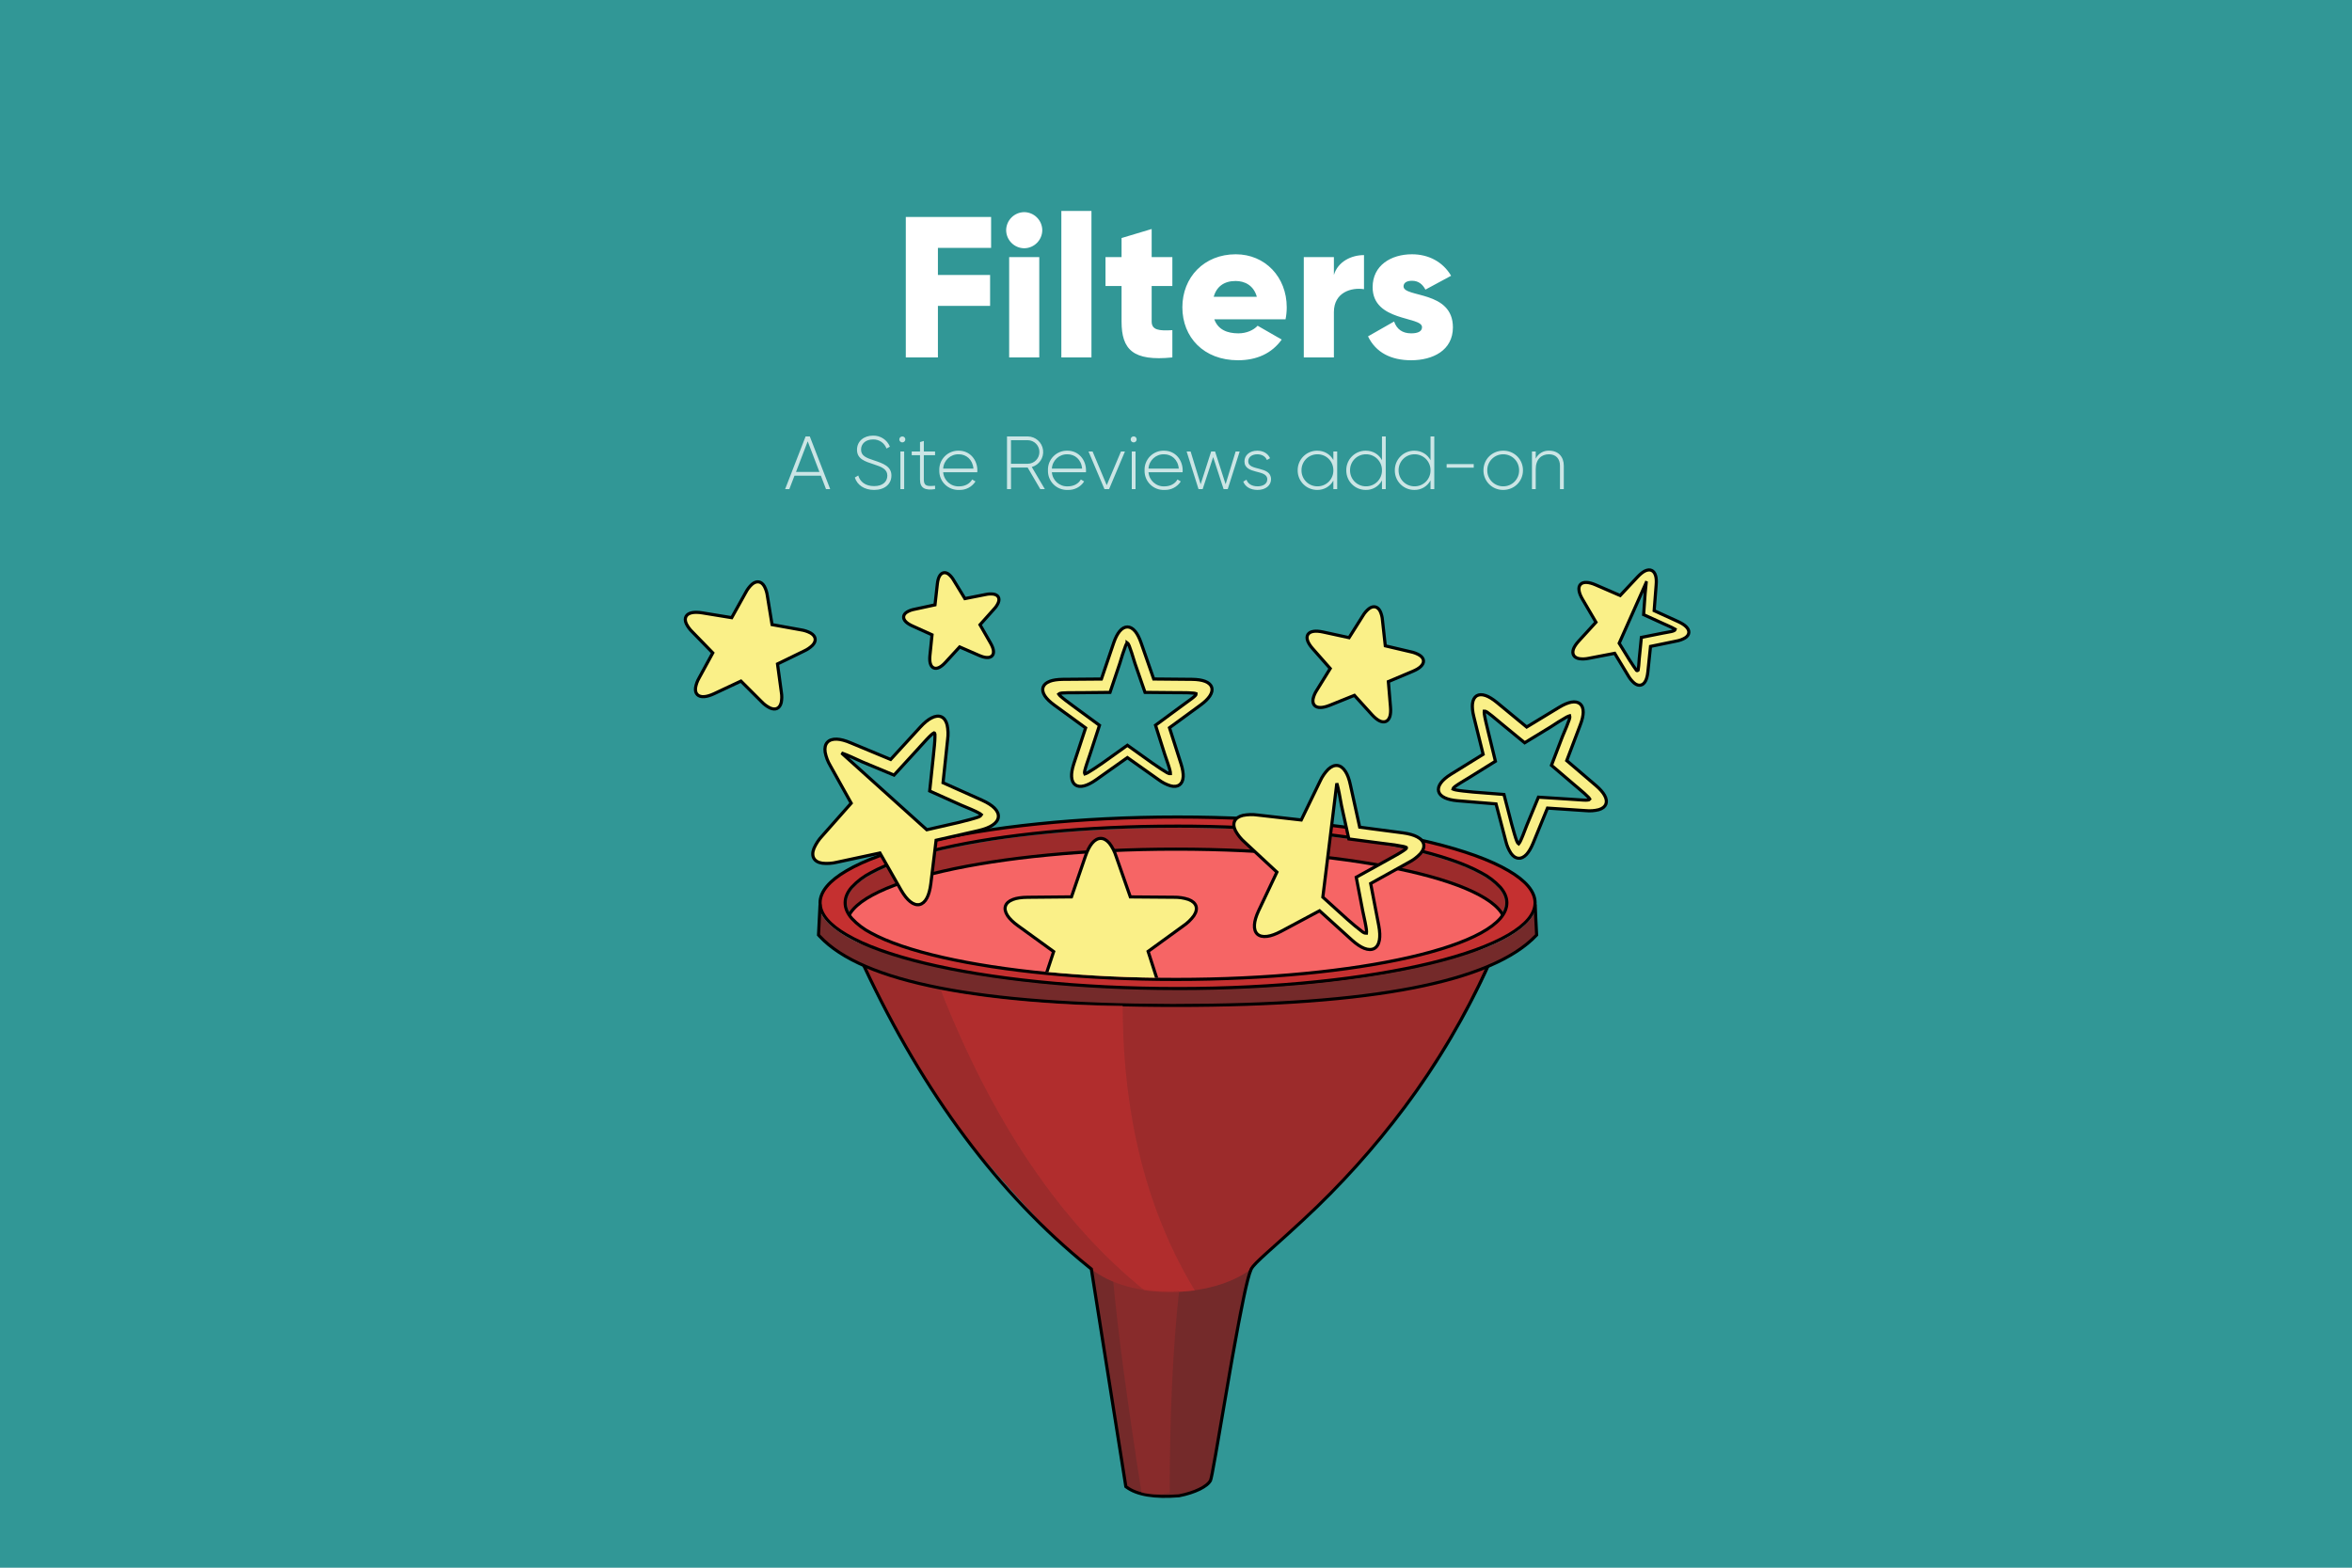
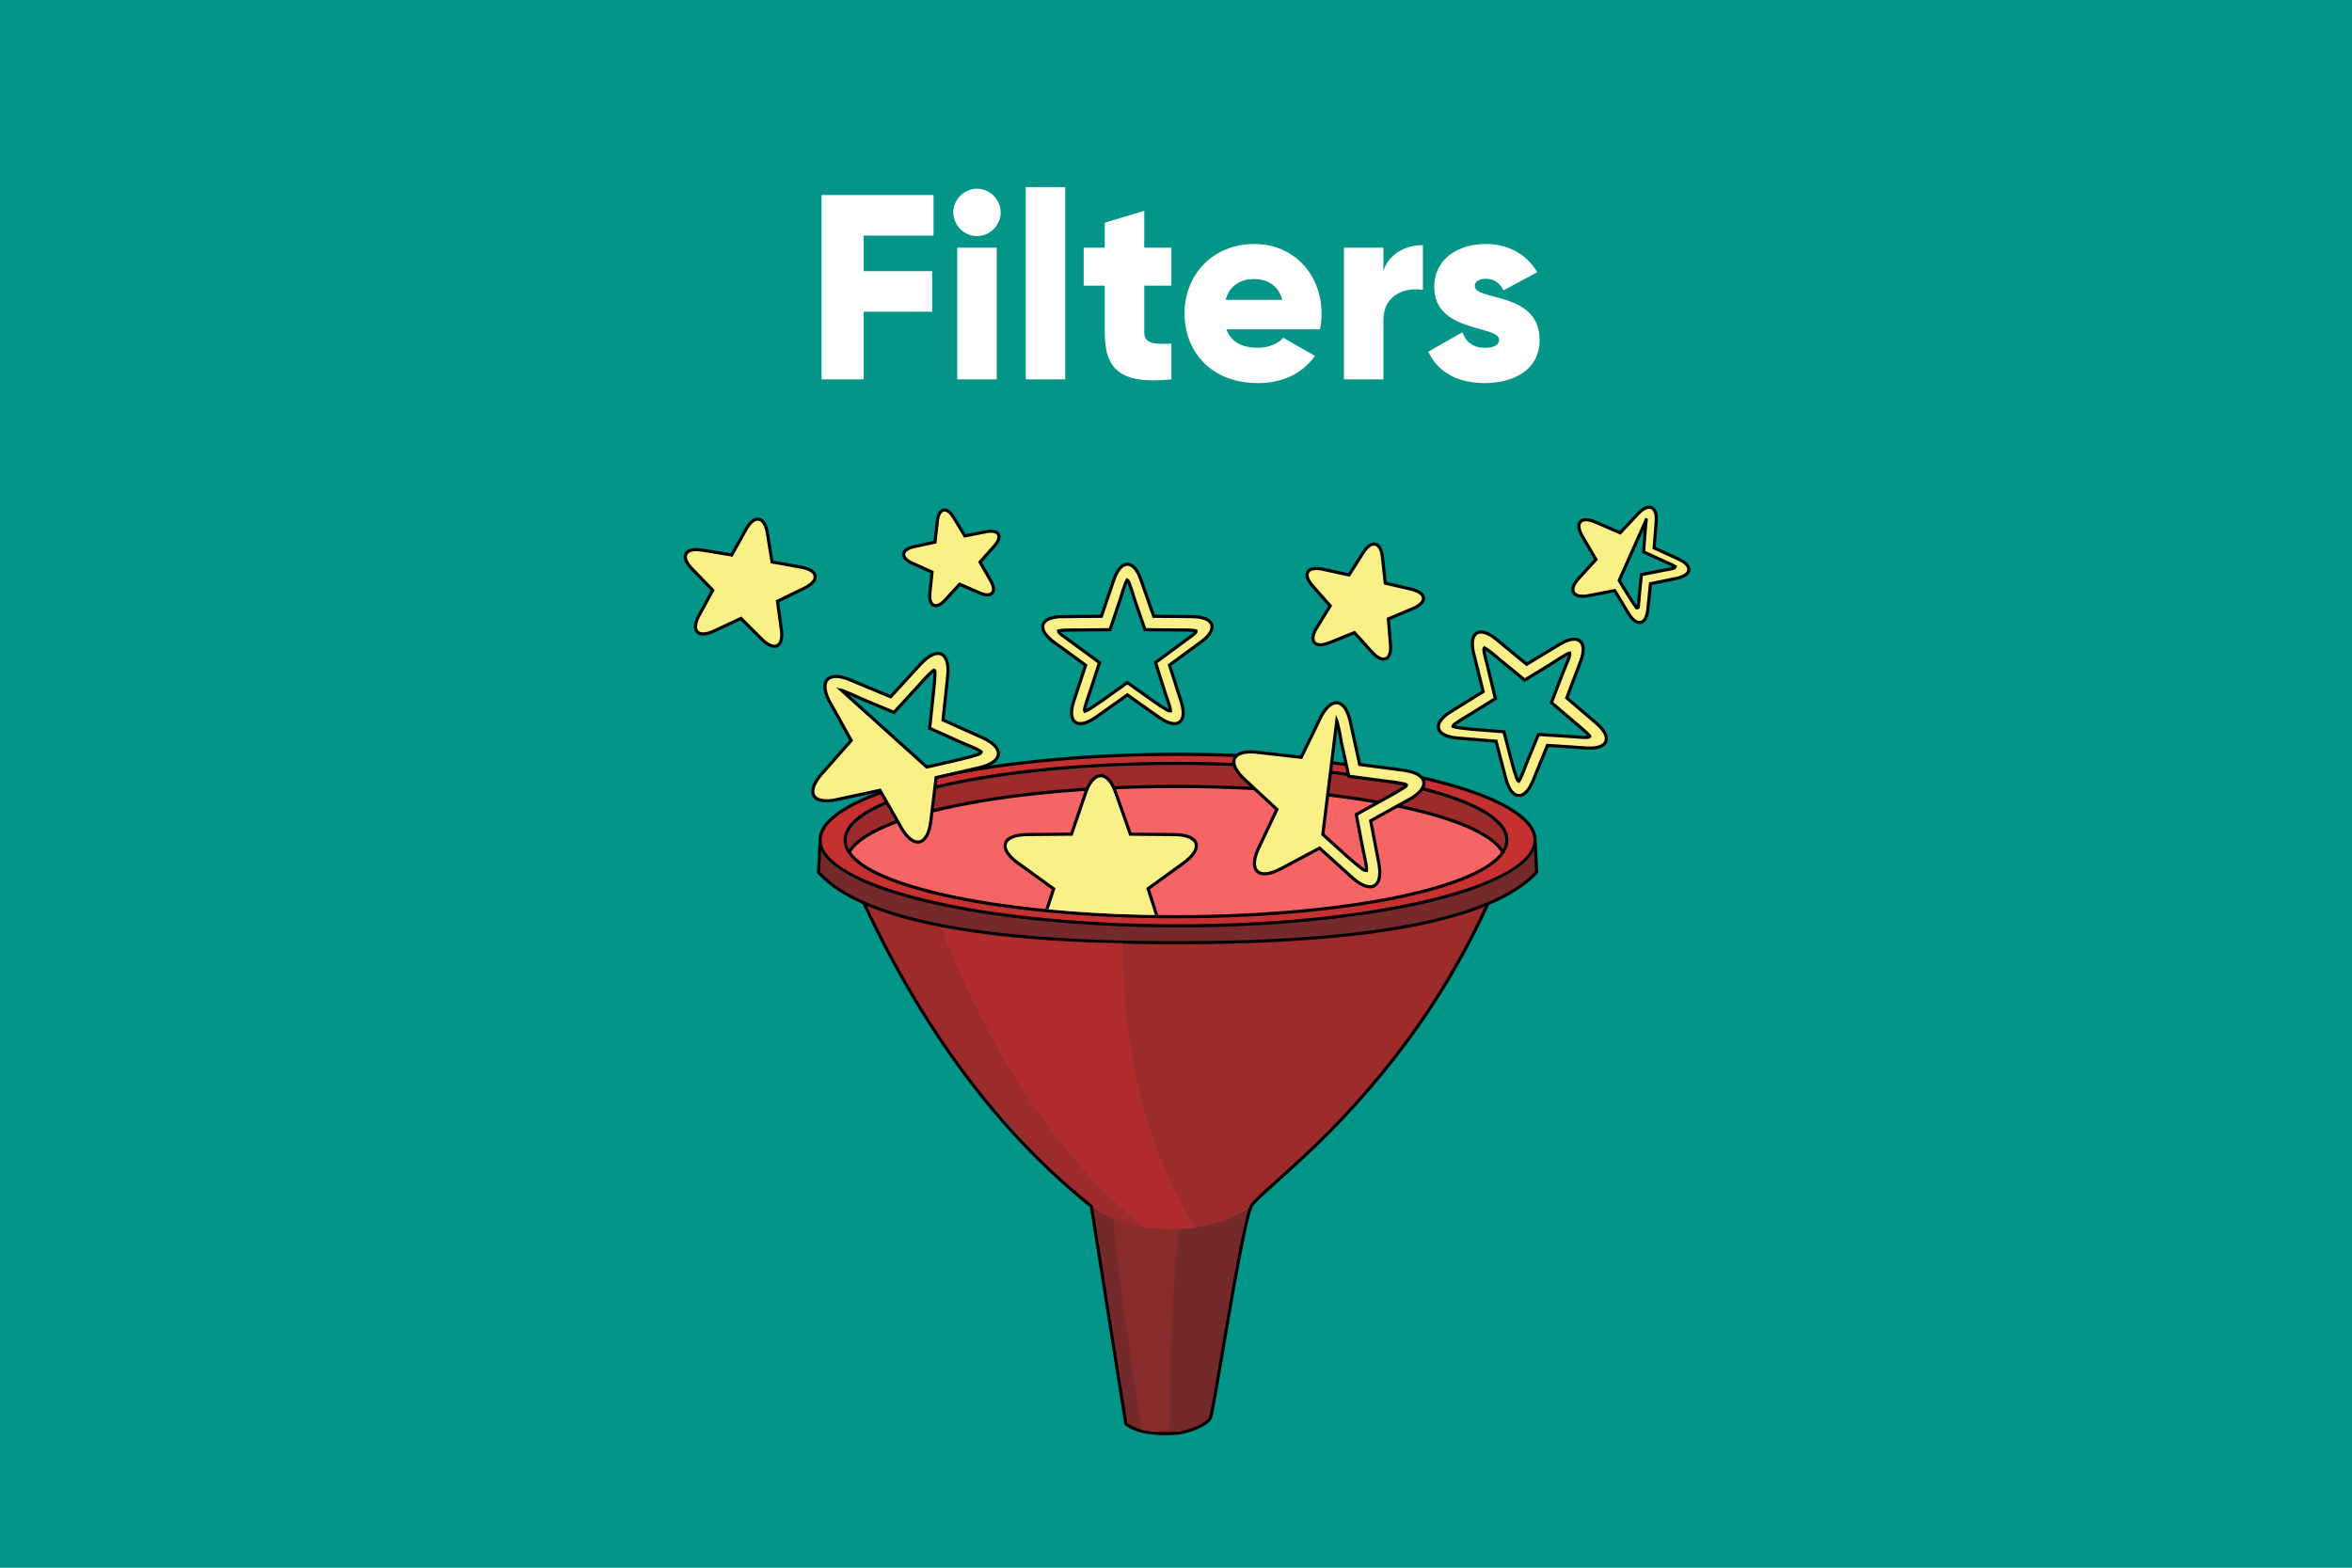
<svg xmlns="http://www.w3.org/2000/svg" xmlns:xlink="http://www.w3.org/1999/xlink" width="750" height="500">
  <defs>
-     <path id="a" d="M149 110.94c0 13.22 47.01 23.94 105 23.94s105-10.72 105-23.94l7.25-5.98L508 0H0l142.34 105.45 6.66 5.49z" />
-     <path id="c" d="M149 110.94c0 13.22 47.01 23.94 105 23.94s105-10.72 105-23.94l7.25-5.98L508 0H0l142.34 105.45 6.66 5.49z" />
-     <path id="e" d="M149 110.94c0 13.22 47.01 23.94 105 23.94s105-10.72 105-23.94l7.25-5.98L508 0H0l142.34 105.45 6.66 5.49z" />
-     <path id="g" d="M149 110.94c0 13.22 47.01 23.94 105 23.94s105-10.72 105-23.94l7.25-5.98L508 0H0l142.34 105.45 6.66 5.49z" />
-     <path id="i" d="M149 110.94c0 13.22 47.01 23.94 105 23.94s105-10.72 105-23.94l7.25-5.98L508 0H0l142.34 105.45 6.66 5.49z" />
-     <path id="k" d="M149 110.94c0 13.22 47.01 23.94 105 23.94s105-10.72 105-23.94l7.25-5.98L508 0H0l142.34 105.45 6.66 5.49z" />
-     <path id="m" d="M149 110.94c0 13.22 47.01 23.94 105 23.94s105-10.72 105-23.94l7.25-5.98L508 0H0l142.34 105.45 6.66 5.49z" />
-     <path id="o" d="M149 110.94c0 13.22 47.01 23.94 105 23.94s105-10.72 105-23.94l7.25-5.98L508 0H0l142.34 105.45 6.66 5.49z" />
-     <path id="q" d="M149 110.94c0 13.22 47.01 23.94 105 23.94s105-10.72 105-23.94l7.25-5.98L508 0H0l142.34 105.45 6.66 5.49z" />
+     <path id="a" d="M149 110.94c0 13.22 47.01 23.94 105 23.94s105-10.72 105-23.94c3.22-2.66 5.64-4.65 7.25-5.98L508 0H0l142.35 105.45c1.47 1.22 3.7 3.05 6.65 5.49z" />
  </defs>
  <g fill="none" fill-rule="evenodd">
-     <path fill="#319796" fill-rule="nonzero" d="M0 0h750v500H0z" />
-     <path fill="#FFF" fill-rule="nonzero" d="M299.08 114V97.55h16.64V87.7h-16.64v-8.64h16.96V69.2h-27.2V114h10.24zm27.52-34.82a5.82 5.82 0 005.76-5.76 5.82 5.82 0 00-5.76-5.76 5.82 5.82 0 00-5.76 5.76 5.82 5.82 0 005.76 5.76zm4.8 34.82V82h-9.6v32h9.6zm16.64 0V67.28h-9.6V114h9.6zm25.8 0v-8.7c-4.23.25-6.6 0-6.6-2.76V91.22h6.6V82h-6.6v-8.96l-9.6 2.88V82h-5.12v9.22h5.12v11.32c0 8.96 3.65 12.74 16.2 11.46zm20.92.9c6.08 0 10.82-2.24 13.95-6.6l-7.68-4.41c-1.28 1.4-3.52 2.43-6.14 2.43-3.52 0-6.47-1.15-7.68-4.48h22.72c.25-1.22.38-2.5.38-3.84 0-9.66-6.91-16.9-16.25-16.9-10.12 0-17.03 7.36-17.03 16.9s6.79 16.9 17.73 16.9zm6.02-20.23h-13.76c.9-3.26 3.32-5.05 6.97-5.05 2.88 0 5.76 1.34 6.79 5.05zM425.35 114V99.54c0-6.34 5.63-7.94 9.6-7.3V81.36c-4.03 0-8.32 2.05-9.6 6.34V82h-9.6v32h9.6zm24.64.9c6.91 0 13.31-3.14 13.31-10.5 0-11.84-15.74-9.4-15.74-13.06 0-1.15 1.02-1.79 2.69-1.79 2.11 0 3.39 1.15 4.29 2.82l8.19-4.42c-2.69-4.54-7.3-6.85-12.48-6.85-6.66 0-12.55 3.52-12.55 10.5 0 11.07 15.75 9.22 15.75 12.74 0 1.28-1.15 1.98-3.46 1.98-2.81 0-4.6-1.34-5.44-3.78l-8.32 4.74c2.5 5.18 7.36 7.62 13.76 7.62z" />
-     <g transform="translate(121 177)">
-       <g fill-rule="nonzero" transform="translate(139 83.08)">
+     <path fill="#039588" d="M0 0h750v500H0z" />
+     <g transform="translate(121 157)">
+       <g transform="translate(139 83.08)">
        <path fill="#742A2A" d="M87 140.75c4 22.48 9 52.78 12 73.3 10 6.85 25 1.96 27-1.95 4-18.57 10-63.53 13-67.44 3-3.91-41.31-27.15-52-3.91z" />
-         <path fill="#9C2B2B" d="M15 47.9c12.67 26.06 24.67 45.6 36 58.64 17 19.55 25 28.34 37 38.12 12 9.77 38 9.77 51 0 8-8.8 28-25.41 42-43 14-17.6 29-42.04 34-53.77 2.37-5.55-28.69-17-97-14.66-18.55.64-52.89 5.53-103 14.66z" />
+         <path fill="#9C2B2B" d="M15 47.9c12.67 26.06 24.67 45.6 36 58.64 17 19.55 25 28.34 37 38.12 12 9.77 38 9.77 51 0 8-8.8 28-25.41 42-43 14-17.6 29-42.04 34-53.77 2.37-5.55-28.69-17-97-14.66-18.55.64-52.89 5.52-103 14.66z" />
        <ellipse cx="115" cy="27.856" fill="#9C2B2B" rx="105" ry="23.947" />
        <path fill="#F66565" stroke="#000" d="M115 55.71c38 0 105-7.79 105-21.01 0-13.23-47.01-23.95-105-23.95S10 21.47 10 34.7C10 47.92 77 55.7 115 55.7z" />
-         <path fill="#C53030" stroke="#000" d="M115.5.5c31.57 0 60.16 3.11 80.85 8.14 10.5 2.56 18.95 5.6 24.73 9 5.36 3.14 8.42 6.57 8.42 10.22 0 3.64-3.06 7.07-8.42 10.22-5.78 3.39-14.24 6.43-24.73 8.99-20.7 5.03-49.28 8.14-80.85 8.14-31.57 0-60.16-3.1-80.85-8.14-10.5-2.56-18.95-5.6-24.73-9C4.56 34.94 1.5 31.5 1.5 27.87c0-3.65 3.06-7.08 8.42-10.22 5.78-3.4 14.24-6.44 24.73-9C55.35 3.61 83.93.5 115.5.5zm-.5 2.91c-29.04 0-55.33 2.69-74.36 7.03-9.73 2.22-17.58 4.87-22.93 7.82a22.2 22.2 0 00-6.09 4.6c-1.4 1.61-2.12 3.29-2.12 5 0 1.7.72 3.38 2.13 5a22.26 22.26 0 006.08 4.6c5.35 2.94 13.2 5.6 22.93 7.82C59.67 49.62 85.96 52.3 115 52.3s55.33-2.68 74.36-7.02c9.73-2.22 17.58-4.88 22.93-7.83 2.66-1.46 4.7-3 6.09-4.59 1.4-1.62 2.12-3.3 2.12-5 0-1.71-.72-3.39-2.13-5a22.22 22.22 0 00-6.08-4.6c-5.35-2.95-13.2-5.6-22.93-7.82C170.33 6.1 144.04 3.4 115 3.4z" />
+         <path fill="#C53030" stroke="#000" d="M115.5.5c31.57 0 60.16 3.11 80.85 8.14 10.5 2.56 18.95 5.6 24.73 9 5.36 3.14 8.42 6.57 8.42 10.22 0 3.64-3.06 7.07-8.42 10.22-5.78 3.39-14.24 6.43-24.73 8.99-20.7 5.03-49.28 8.14-80.85 8.14-31.57 0-60.16-3.1-80.85-8.14-10.5-2.56-18.95-5.6-24.73-9C4.56 34.94 1.5 31.5 1.5 27.87c0-3.65 3.06-7.08 8.42-10.23 5.78-3.39 14.24-6.43 24.73-8.99C55.35 3.61 83.93.5 115.5.5zm-.5 2.91c-29.04 0-55.33 2.69-74.36 7.03-9.73 2.22-17.58 4.87-22.93 7.82-2.66 1.46-4.7 3-6.09 4.6-1.4 1.61-2.12 3.29-2.12 5 0 1.7.72 3.38 2.12 5a22.24 22.24 0 006.09 4.6c5.35 2.94 13.2 5.6 22.93 7.82C59.67 49.62 85.96 52.3 115 52.3s55.33-2.68 74.36-7.02c9.73-2.22 17.58-4.88 22.93-7.83 2.66-1.46 4.7-3 6.09-4.59 1.4-1.62 2.12-3.3 2.12-5 0-1.71-.72-3.39-2.12-5a22.24 22.24 0 00-6.09-4.6c-5.35-2.95-13.2-5.6-22.93-7.82C170.33 6.1 144.04 3.4 115 3.4z" />
        <path fill="#742A2A" d="M115.5 55.71c62.57 0 113.41-12.2 114.48-27.37h.02v9.78C216 53.1 177.67 60.6 115 60.6c-62.04 0-99.9-7.34-113.6-22.03l-.4-.45v-9.77h.02C2.09 43.5 52.93 55.7 115.5 55.7z" />
-         <path fill="#000" d="M2 28.34l-.5 9.6.28.3c13.42 14.4 50.56 21.72 111.35 21.87H115c61.9 0 100-7.32 114.2-21.88l.3-.3-.5-9.58h1l.5 9.96-.13.14C216.24 53.58 177.81 61.09 115 61.09c-62.18 0-100.15-7.37-113.97-22.2l-.4-.45-.13-.14.5-9.95h1z" />
-         <path fill="#000" d="M16.04 47.97c19.01 40.62 42.81 72.49 71.4 95.6l1.03.83 11 69.39.06.05c3.17 2.33 8.47 3.25 15.84 2.7l.53-.03c4.86-.95 8.74-2.85 9.65-4.63l.03-.06c.2-.53.72-3.24 1.59-8.22l4.38-25.51.72-4.14 1.1-6.13c2.43-13.42 4.14-21.34 5.18-23.38l.1-.19c.57-.95 1.9-2.31 4.7-4.84l5.57-5c2.1-1.9 4.18-3.8 6.24-5.72a265.76 265.76 0 0032.41-36.03 243.07 243.07 0 0026.3-44.47c1.02-.62 1.5-.9 1.49-.85a244.07 244.07 0 01-26.98 45.9 266.77 266.77 0 01-32.53 36.15 387.87 387.87 0 01-4.78 4.4l-6.47 5.81c-3.25 2.94-4.71 4.41-5.15 5.28l-.08.16c-1.12 2.46-3.12 12.14-5.94 28.1l-.71 4.05-4.55 26.51c-.98 5.58-1.49 8.16-1.72 8.62-1.1 2.13-5.21 4.14-10.4 5.15-7.94.65-13.65-.29-17.13-2.86l-.23-.17-.15-.12-11-69.4-.74-.6c-28.7-23.2-52.6-55.2-71.67-95.95l-.59-1.25c.87.29 1.37.57 1.5.85z" />
-         <path fill="#C53030" d="M40 55.71C56.67 98.07 78.33 130 105 151.5c5.31.65 10.69.65 16 0-19-31.28-23-65.49-23-90.9-21.33 0-40.67-1.63-58-4.89z" opacity=".5" />
-         <path fill="#9C2B2B" d="M95 148.57c7.33 2.6 14.33 3.58 21 2.93-2 18.25-3 39.75-3 64.51-3.33.65-6.33.65-9 0-4.67-29.97-7.67-52.45-9-67.44z" opacity=".5" />
+         <path fill="#000" fill-rule="nonzero" d="M2 28.35l-.5 9.58.28.31c13.42 14.4 50.56 21.72 111.35 21.87H115c61.9 0 100-7.32 114.2-21.88l.3-.3-.5-9.58h1l.5 9.96-.13.14C216.24 53.58 177.8 61.09 115 61.09c-62.18 0-100.15-7.36-113.97-22.2l-.4-.45-.13-.14.5-9.95h1z" />
+         <path fill="#000" fill-rule="nonzero" d="M16.04 47.97c19.01 40.62 42.81 72.49 71.4 95.6l1.02.83 11 69.39.08.05c3.16 2.33 8.46 3.25 15.83 2.7l.53-.03c4.86-.95 8.74-2.85 9.65-4.63l.03-.06c.2-.53.71-3.24 1.59-8.22l4.38-25.51.72-4.14 1.1-6.13c2.43-13.42 4.14-21.34 5.18-23.38l.1-.19c.57-.95 1.9-2.31 4.7-4.84l5.57-5c2.27-2.05 4.23-3.85 6.24-5.72a265.76 265.76 0 0032.4-36.03 243.09 243.09 0 0026.32-44.47c1-.62 1.5-.9 1.48-.85a244.04 244.04 0 01-26.98 45.9 266.73 266.73 0 01-32.53 36.15c-1.56 1.47-3.1 2.88-4.78 4.4l-6.47 5.81c-3.25 2.94-4.71 4.41-5.15 5.28l-.08.17c-1.12 2.45-3.12 12.13-5.94 28.08l-.71 4.06-4.55 26.51c-.98 5.57-1.49 8.16-1.72 8.62-1.1 2.13-5.21 4.14-10.4 5.15-7.94.65-13.65-.29-17.13-2.86l-.23-.17-.15-.12-11-69.4-.74-.6c-28.7-23.2-52.6-55.2-71.67-95.95l-.59-1.25c.87.29 1.37.57 1.5.85z" />
+         <path fill="#C53030" d="M40 55.71C56.67 98.07 78.33 130 105 151.5c5.33.65 10.67.65 16 0-19-31.28-23-65.49-23-90.9-21.33 0-40.67-1.63-58-4.89z" opacity=".5" />
+         <path fill="#9C2B2B" d="M95 148.57c7.33 2.6 14.33 3.58 21 2.93-2 18.25-3 39.75-3 64.51a20.9 20.9 0 01-9 0c-4.67-29.97-7.67-52.46-9-67.44z" opacity=".5" />
      </g>
      <mask id="b" fill="#fff">
        <use xlink:href="#a" />
      </mask>
-       <path fill="#FAF088" fill-rule="nonzero" stroke="#000" d="M185.62 8.4a7.03 7.03 0 00-1.1-2.16c-.5-.62-1.05-.89-1.58-.89s-1.08.26-1.58.88c-.4.49-.77 1.2-1.09 2.16l-2.13 6.4-6.82.02a7.1 7.1 0 00-2.4.36c-.76.28-1.18.72-1.34 1.21-.16.5-.08 1.1.37 1.78.34.52.92 1.1 1.73 1.7l5.55 4.08-2.06 6.4c-.3.97-.42 1.76-.38 2.39.04.8.33 1.33.76 1.64.42.31 1.03.42 1.8.21.6-.16 1.33-.51 2.16-1.1l5.53-3.93 5.58 3.99c.83.59 1.56.95 2.17 1.11.77.21 1.37.11 1.8-.2.43-.3.71-.84.75-1.64.03-.62-.1-1.42-.4-2.38l-2.08-6.45 5.46-4a6.93 6.93 0 001.72-1.69c.44-.67.52-1.27.36-1.77-.17-.5-.6-.94-1.35-1.22a7.13 7.13 0 00-2.4-.38l-6.77-.1-2.26-6.42h0z" mask="url(#b)" transform="rotate(-12 182.99 20.059)" />
-       <mask id="d" fill="#fff">
-         <use xlink:href="#c" />
-       </mask>
-       <path fill="#FAF088" fill-rule="nonzero" stroke="#000" d="M234.88 96.07a13.22 13.22 0 00-2.1-4.1c-.9-1.08-1.85-1.57-2.78-1.57-.93 0-1.89.5-2.78 1.57-.76.92-1.48 2.29-2.1 4.1l-4.45 12.98-14.02.13c-1.95.02-3.5.26-4.63.69-1.33.5-2.1 1.23-2.39 2.1-.29.87-.1 1.92.67 3.09.66 1 1.76 2.08 3.34 3.22l11.35 8.22-4.3 12.97a13.09 13.09 0 00-.77 4.54c.08 1.39.56 2.34 1.31 2.88.76.53 1.83.68 3.19.33 1.17-.31 2.57-1 4.16-2.11l11.42-8.03 11.4 8.03c1.6 1.1 3 1.8 4.18 2.1 1.36.36 2.43.21 3.18-.32.76-.54 1.24-1.5 1.31-2.88.06-1.19-.17-2.7-.76-4.53l-4.2-13.04 11.25-8.16a13.5 13.5 0 003.34-3.22c.78-1.17.96-2.22.67-3.09-.3-.87-1.07-1.6-2.39-2.1a13.91 13.91 0 00-4.64-.7l-13.9-.11-4.56-13h0z" mask="url(#d)" />
-       <mask id="f" fill="#fff">
-         <use xlink:href="#e" />
-       </mask>
-       <path fill="#FAF088" fill-rule="nonzero" stroke="#000" d="M316.75 19.68a8.16 8.16 0 00-1.32-2.56c-.59-.71-1.23-1.02-1.85-1.02-.62 0-1.26.32-1.86 1.03a8.38 8.38 0 00-1.35 2.58l-2.73 7.83-8.5.11c-1.23.02-2.21.18-2.92.45-.89.33-1.4.84-1.6 1.41-.19.58-.09 1.28.43 2.06.42.62 1.1 1.3 2.1 2.01l6.85 4.9-2.65 7.81a8.17 8.17 0 00-.5 2.85c.05.93.38 1.55.9 1.91.5.35 1.2.46 2.1.22.75-.2 1.64-.63 2.64-1.33l6.95-4.86 6.9 4.8c1 .68 1.88 1.1 2.62 1.3.9.23 1.61.11 2.12-.24.5-.36.84-.99.9-1.9.03-.75-.1-1.7-.47-2.85L323 38.37l6.85-4.95c1-.72 1.69-1.4 2.11-2.03.53-.78.63-1.48.44-2.06-.19-.57-.7-1.07-1.58-1.4a8.77 8.77 0 00-2.92-.42l-8.42-.03-2.73-7.8z" mask="url(#f)" transform="rotate(13 313.512 33.75)" />
-       <mask id="h" fill="#fff">
-         <use xlink:href="#g" />
-       </mask>
-       <path fill="#FAF088" fill-rule="nonzero" stroke="#000" d="M121.04 12.24a9.08 9.08 0 00-1.46-2.84c-.64-.77-1.33-1.12-2.01-1.11-.68 0-1.37.35-2.02 1.13a9.23 9.23 0 00-1.48 2.85l-3.03 8.75-9.46.12c-1.36.01-2.44.2-3.23.49-.96.36-1.51.9-1.72 1.53-.22.64-.1 1.4.46 2.24a9.25 9.25 0 002.32 2.23l7.63 5.5-2.94 8.74a9.07 9.07 0 00-.54 3.15c.05 1 .4 1.69.96 2.08.54.38 1.31.5 2.3.24.82-.22 1.8-.7 2.9-1.47l7.73-5.44 7.68 5.37a9.48 9.48 0 002.9 1.45c.98.26 1.75.14 2.3-.25.55-.4.9-1.08.96-2.08a8.99 8.99 0 00-.51-3.15l-2.8-8.75 7.61-5.52a9.46 9.46 0 002.33-2.25c.57-.85.7-1.61.48-2.24-.2-.63-.76-1.17-1.72-1.53a9.68 9.68 0 00-3.22-.47l-9.37-.04-3.05-8.73h0z" mask="url(#h)" transform="rotate(10 117.512 27.88)" />
-       <mask id="j" fill="#fff">
-         <use xlink:href="#i" />
-       </mask>
-       <path fill="#FAF088" fill-rule="nonzero" stroke="#000" d="M164 50.33c.93 0 1.89.5 2.77 1.56.77.93 1.49 2.3 2.1 4.1l4.58 13 13.9.12c1.95.01 3.5.26 4.63.69 1.32.49 2.1 1.23 2.39 2.1.29.87.1 1.92-.67 3.08a13.5 13.5 0 01-3.34 3.23l-11.25 8.16 4.2 13.03c.59 1.83.82 3.35.76 4.54-.07 1.38-.55 2.33-1.31 2.87-.75.54-1.82.69-3.18.33-1.17-.3-2.58-1-4.17-2.1L164 97l-11.42 8.02c-1.59 1.11-3 1.8-4.16 2.11-1.36.36-2.43.2-3.19-.33-.75-.54-1.23-1.49-1.3-2.87-.07-1.19.17-2.7.76-4.54l4.3-12.98-11.35-8.21a13.52 13.52 0 01-3.34-3.23c-.78-1.16-.96-2.2-.67-3.08.3-.87 1.06-1.61 2.39-2.1a13.9 13.9 0 014.63-.7l14.02-.12L159.1 56a13.26 13.26 0 012.11-4.1c.9-1.08 1.85-1.57 2.78-1.57h0zm.5 5.66v36.57l8.56 6.02c2.37 1.59 4.1 2.74 5.27 3.38.46.25.82.42 1.39.32 0-.28-.06-.66-.18-1.13-.3-1.27-.97-3.17-1.9-5.8l-3.34-10.38 8.95-6.5c2.24-1.62 3.88-2.82 4.88-3.7.59-.5 1.06-.85.9-1.17a3.6 3.6 0 00-.97-.22c-1.13-.13-2.9-.15-5.35-.15h-1.2l-11.05-.1-3.63-10.33c-.9-2.89-1.56-4.98-2.1-6.29a8.2 8.2 0 00-.23-.52h0z" mask="url(#j)" transform="rotate(-48 164 78.831)" />
-       <mask id="l" fill="#fff">
-         <use xlink:href="#k" />
-       </mask>
-       <path fill="#FAF088" fill-rule="nonzero" stroke="#000" d="M302 66.94c.93 0 1.89.5 2.77 1.57.77.92 1.49 2.29 2.1 4.1l4.58 12.99 13.9.12c1.95.02 3.5.27 4.63.7 1.32.48 2.1 1.22 2.39 2.1.29.87.1 1.91-.67 3.08a13.5 13.5 0 01-3.34 3.22L317.11 103l4.2 13.03c.59 1.83.82 3.35.76 4.53-.07 1.39-.55 2.34-1.31 2.88-.75.53-1.82.68-3.18.33-1.17-.31-2.58-1-4.17-2.11L302 113.62l-11.42 8.03c-1.59 1.11-3 1.8-4.16 2.1-1.36.36-2.43.21-3.19-.32-.75-.54-1.23-1.5-1.3-2.88-.07-1.18.17-2.7.76-4.54l4.3-12.97-11.35-8.22a13.52 13.52 0 01-3.34-3.22c-.78-1.17-.96-2.21-.67-3.09.3-.87 1.07-1.6 2.39-2.1a13.9 13.9 0 014.63-.69l14.02-.13 4.44-12.98a13.26 13.26 0 012.11-4.1c.9-1.07 1.85-1.57 2.78-1.57h0zm.5 5.67v36.57l8.56 6.02a80.7 80.7 0 005.27 3.38c.46.24.82.41 1.39.32 0-.28-.06-.66-.17-1.14-.31-1.26-.98-3.17-1.9-5.8l-3.35-10.38 8.96-6.5c2.25-1.63 3.9-2.83 4.9-3.7.56-.5 1.04-.85.86-1.18-.24-.1-.58-.16-1.03-.2a58.77 58.77 0 00-5.57-.16h-.92l-11.04-.1-3.63-10.32c-.9-2.9-1.55-4.99-2.1-6.3a8.2 8.2 0 00-.23-.51h0z" mask="url(#l)" transform="rotate(7 302 95.447)" />
-       <mask id="n" fill="#fff">
-         <use xlink:href="#m" />
-       </mask>
-       <path fill="#FAF088" fill-rule="nonzero" stroke="#000" d="M398.5 3.41c.62 0 1.26.31 1.86 1.03.48.57.94 1.43 1.33 2.56l2.77 7.8 8.44.08c1.23.01 2.2.17 2.92.43.89.33 1.4.83 1.59 1.4.2.59.09 1.29-.43 2.06a8.47 8.47 0 01-2.11 2.02l-6.83 4.9 2.55 7.83c.37 1.14.52 2.1.48 2.84-.05.92-.38 1.55-.9 1.9-.5.36-1.2.47-2.11.23a8.7 8.7 0 01-2.63-1.31l-6.93-4.83-6.93 4.83a8.7 8.7 0 01-2.63 1.31c-.91.24-1.62.13-2.12-.23-.5-.35-.84-.98-.9-1.9-.03-.74.12-1.7.49-2.84l2.6-7.8-6.88-4.93c-1-.7-1.69-1.4-2.1-2.02-.53-.78-.63-1.47-.44-2.05.2-.58.7-1.08 1.59-1.4.71-.27 1.69-.43 2.92-.44l8.5-.08 2.7-7.8c.4-1.13.86-1.99 1.34-2.57.6-.7 1.24-1.02 1.86-1.02h0zm0 4.25v21.17l5.26 3.6c1.47.95 2.54 1.65 3.27 2.04.16.08.3.12.49-.27-.19-.76-.6-1.92-1.18-3.5l-2.13-6.45 5.7-4.03c1.75-1.24 3.28-2.05 3.14-2.73-.65-.08-1.69-.1-3.12-.1h-1l-7.02-.06-2.32-6.4c-.44-1.4-.8-2.48-1.08-3.27h0z" mask="url(#n)" transform="rotate(24 398.5 21.015)" />
-       <mask id="p" fill="#fff">
-         <use xlink:href="#o" />
-       </mask>
-       <path fill="#FAF088" fill-rule="nonzero" stroke="#000" d="M238.5 22.96c.84 0 1.7.44 2.5 1.41.67.83 1.31 2.05 1.87 3.67l4.02 11.52 12.23.11c1.74.02 3.11.24 4.12.62 1.19.45 1.88 1.12 2.14 1.9.26.8.1 1.74-.6 2.8-.58.88-1.56 1.86-2.96 2.88l-9.9 7.24 3.7 11.57c.51 1.63.72 2.99.67 4.05-.07 1.25-.5 2.11-1.18 2.6-.68.48-1.64.63-2.86.3a12.14 12.14 0 01-3.7-1.88l-10.05-7.12-10.05 7.12c-1.41.99-2.66 1.6-3.7 1.88-1.22.33-2.18.19-2.86-.3-.68-.49-1.11-1.35-1.18-2.6-.06-1.06.15-2.42.68-4.06l3.79-11.51-10-7.29c-1.4-1.02-2.38-2-2.97-2.88-.7-1.06-.85-2-.6-2.8.27-.78.96-1.45 2.15-1.9 1-.38 2.38-.6 4.12-.62l12.34-.1 3.91-11.52c.55-1.63 1.2-2.85 1.87-3.68.8-.97 1.66-1.41 2.5-1.41h0zm-.09 5.05c-.15.22-.32.55-.5.99a78.62 78.62 0 00-1.84 5.6l-3.11 9.23-9.8.1h-1.27c-1.87 0-3.27.01-4.23.1-.44.05-.78.1-1.07.36.14.21.38.46.7.75.88.79 2.34 1.87 4.36 3.36l7.95 5.84-3.02 9.24c-.8 2.35-1.39 4.04-1.66 5.17-.1.42-.15.75.02 1.1.25-.07.56-.22.95-.43 1.04-.58 2.55-1.6 4.63-3.02l7.98-5.7 7.99 5.7c2.07 1.42 3.58 2.44 4.61 3.02.4.21.71.36 1.13.33 0-.25-.05-.58-.15-1-.27-1.13-.86-2.83-1.67-5.16l-2.94-9.29 7.88-5.8c3.2-2.37 5.2-3.6 5.1-4.25a2.82 2.82 0 00-.77-.18c-.94-.12-2.41-.14-4.45-.15h-1.38l-9.73-.09-3.2-9.23c-.79-2.58-1.36-4.44-1.83-5.6-.18-.44-.35-.77-.68-1v.01z" mask="url(#p)" />
-       <mask id="r" fill="#fff">
-         <use xlink:href="#q" />
-       </mask>
-       <path fill="#FAF088" fill-rule="nonzero" stroke="#000" d="M366.5 41.53c.84 0 1.7.44 2.5 1.41.67.83 1.32 2.05 1.87 3.67l4.02 11.52 12.23.11c1.74.02 3.11.24 4.12.62 1.19.45 1.88 1.12 2.14 1.9.26.8.1 1.74-.6 2.8a12 12 0 01-2.96 2.88l-9.9 7.24 3.7 11.57c.51 1.63.72 2.99.67 4.05-.07 1.25-.5 2.11-1.18 2.6-.68.49-1.64.63-2.86.3a12.14 12.14 0 01-3.7-1.88L366.5 83.2l-10.05 7.12c-1.41.99-2.66 1.6-3.7 1.88-1.22.33-2.18.19-2.86-.3-.68-.49-1.11-1.35-1.18-2.6-.06-1.06.15-2.42.68-4.06l3.79-11.51-10-7.29c-1.4-1.02-2.38-2-2.97-2.88-.7-1.06-.85-2-.6-2.8.27-.78.96-1.45 2.15-1.9 1-.38 2.38-.6 4.12-.62l12.34-.1 3.91-11.52c.55-1.63 1.2-2.85 1.87-3.68.8-.97 1.66-1.41 2.5-1.41h0zm-.09 5.05c-.15.22-.32.55-.5.99a78.62 78.62 0 00-1.84 5.6l-3.11 9.23-9.8.1h-1.27c-1.87 0-3.27.01-4.23.1-.44.05-.78.1-1.07.36.14.21.38.46.7.75.88.79 2.34 1.87 4.36 3.36l7.95 5.84-3.02 9.25c-.8 2.34-1.39 4.03-1.66 5.16-.1.42-.15.75.02 1.1.25-.07.56-.22.95-.43 1.04-.57 2.55-1.6 4.63-3.02l7.98-5.7 7.99 5.7c2.07 1.42 3.58 2.45 4.62 3.02.39.21.7.36 1.12.33 0-.25-.05-.58-.15-1-.27-1.13-.86-2.82-1.67-5.16l-2.94-9.29 7.88-5.8c3.2-2.37 5.2-3.6 5.1-4.25a2.82 2.82 0 00-.77-.18c-.94-.12-2.41-.14-4.45-.15h-1.38l-9.73-.08-3.2-9.24c-.79-2.57-1.36-4.44-1.83-5.6-.18-.44-.35-.77-.68-.99h0z" mask="url(#r)" transform="rotate(40 366.5 66.953)" />
+       <path fill="#FAF088" stroke="#000" d="M182.94 5.35c.53 0 1.07.27 1.58.9.4.48.78 1.2 1.1 2.15h0l2.26 6.43 6.77.09c1.01.01 1.81.15 2.4.38.75.28 1.18.72 1.35 1.22.16.5.08 1.1-.36 1.77-.34.52-.9 1.1-1.72 1.7h0l-5.46 4 2.08 6.44c.3.96.43 1.76.4 2.38-.04.8-.32 1.34-.75 1.65-.43.3-1.03.4-1.8.2a7.16 7.16 0 01-2.17-1.12h0l-5.58-3.99-5.53 3.94a7 7 0 01-2.16 1.1c-.77.2-1.37.09-1.8-.22-.43-.3-.72-.85-.76-1.64-.04-.63.08-1.42.38-2.39h0l2.06-6.4-5.55-4.08a7.11 7.11 0 01-1.73-1.7c-.44-.68-.53-1.28-.37-1.78.16-.5.58-.93 1.34-1.21a7.08 7.08 0 012.4-.36h0l6.82-.03 2.13-6.4a6.9 6.9 0 011.09-2.15c.5-.62 1.05-.88 1.58-.88z" mask="url(#b)" transform="rotate(-12 182.99 20.06)" />
+       <path fill="#FAF088" stroke="#000" d="M230 90.4c.93 0 1.89.5 2.77 1.57.77.92 1.49 2.29 2.1 4.1h0l4.58 12.99 13.9.12c1.95.02 3.5.26 4.63.69 1.32.5 2.1 1.23 2.39 2.1.29.87.1 1.92-.67 3.08a13.5 13.5 0 01-3.34 3.23h0l-11.25 8.16 4.2 13.04c.59 1.82.82 3.35.76 4.53-.07 1.39-.55 2.34-1.31 2.88-.75.53-1.82.68-3.18.33-1.17-.31-2.58-1-4.17-2.11h0L230 137.08l-11.42 8.03c-1.59 1.1-3 1.8-4.16 2.1-1.36.36-2.43.21-3.19-.32-.75-.54-1.23-1.5-1.3-2.88-.07-1.18.17-2.7.76-4.54h0l4.3-12.97-11.35-8.22a13.48 13.48 0 01-3.34-3.23c-.78-1.16-.96-2.2-.67-3.08.29-.87 1.06-1.6 2.39-2.1 1.13-.43 2.68-.67 4.63-.7h0l14.02-.12 4.44-12.98a13.24 13.24 0 012.11-4.1c.9-1.08 1.85-1.57 2.78-1.57z" mask="url(#b)" />
+       <path fill="#FAF088" stroke="#000" d="M313.58 16.1c.62 0 1.26.3 1.85 1.02.48.58.94 1.43 1.32 2.56h0l2.73 7.8 8.42.03c1.23 0 2.2.16 2.92.42.89.33 1.4.83 1.58 1.4.2.58.09 1.28-.44 2.06a8.59 8.59 0 01-2.11 2.03h0L323 38.37l2.5 7.82c.37 1.14.51 2.1.47 2.84-.05.92-.39 1.55-.9 1.9-.5.36-1.2.48-2.11.25a8.6 8.6 0 01-2.63-1.3h0l-6.89-4.8-6.95 4.86c-1 .7-1.9 1.13-2.63 1.33-.91.24-1.62.13-2.12-.22s-.84-.98-.88-1.9c-.04-.75.11-1.7.5-2.85h0l2.64-7.81-6.85-4.9a8.35 8.35 0 01-2.1-2.02c-.52-.78-.62-1.48-.42-2.06.2-.57.7-1.08 1.59-1.4.71-.28 1.69-.44 2.92-.46h0l8.5-.11 2.73-7.83c.4-1.14.87-2 1.35-2.58.6-.71 1.24-1.03 1.86-1.03z" mask="url(#b)" transform="rotate(13 313.513 33.75)" />
+       <path fill="#FAF088" stroke="#000" d="M117.57 8.29c.68 0 1.37.34 2.01 1.11a9.06 9.06 0 011.46 2.84h0l3.05 8.73 9.37.04c1.36.01 2.44.18 3.22.47.96.36 1.52.9 1.72 1.53.21.63.09 1.39-.48 2.24a9.46 9.46 0 01-2.33 2.25h0l-7.61 5.52 2.8 8.75a9 9 0 01.51 3.15c-.05 1-.41 1.69-.96 2.08-.55.39-1.32.5-2.3.25a9.48 9.48 0 01-2.9-1.45h0l-7.68-5.37-7.73 5.44a9.64 9.64 0 01-2.9 1.46c-.99.27-1.76.15-2.3-.24-.55-.38-.91-1.07-.96-2.07-.04-.83.13-1.88.54-3.16h0l2.94-8.73-7.64-5.5a9.25 9.25 0 01-2.3-2.23c-.57-.84-.69-1.6-.47-2.24.2-.63.76-1.17 1.72-1.53.8-.3 1.87-.48 3.23-.5h0l9.46-.11 3.03-8.75c.44-1.26.95-2.21 1.48-2.85.65-.78 1.34-1.13 2.02-1.13z" mask="url(#b)" transform="rotate(10 117.512 27.881)" />
+       <path fill="#FAF088" stroke="#000" d="M164 50.33c.93 0 1.89.49 2.77 1.56.71.86 1.38 2.1 1.97 3.72l.14.38 4.57 13 13.9.11c1.95.02 3.5.27 4.63.7 1.32.49 2.1 1.23 2.39 2.1.29.87.1 1.92-.67 3.08a12.9 12.9 0 01-3.01 2.98l-.33.25-11.25 8.16 4.2 13.03c.59 1.83.82 3.35.76 4.54-.07 1.38-.55 2.33-1.31 2.87-.75.54-1.82.69-3.18.33-1.09-.29-2.38-.9-3.83-1.88l-.34-.23L164 97.01l-11.42 8.02c-1.59 1.11-3 1.8-4.16 2.11-1.36.36-2.43.2-3.19-.33-.75-.54-1.23-1.49-1.3-2.87-.06-1.1.14-2.5.64-4.15l.12-.39 4.3-12.98-11.35-8.21a13.48 13.48 0 01-3.34-3.23c-.78-1.16-.96-2.21-.67-3.08.29-.87 1.06-1.61 2.39-2.1 1.05-.4 2.46-.64 4.22-.69h.41l14.02-.13L159.1 56a13.24 13.24 0 012.11-4.1c.9-1.08 1.85-1.57 2.78-1.57zm.5 5.67v36.56l8.82 6.2.5.33.36.24a54.3 54.3 0 004.35 2.74c.41.2.74.35 1.19.16 0-.3-.07-.68-.2-1.16-.3-1.27-.97-3.15-1.87-5.72h0l-3.35-10.39 8.96-6.49.36-.27c2.05-1.49 3.57-2.6 4.52-3.42.58-.51 1.05-.87.9-1.18-.22-.1-.55-.16-.98-.22a53.4 53.4 0 00-5.35-.15h0-1.2l-11.05-.1-3.63-10.33-.14-.45a80.27 80.27 0 00-1.96-5.84 8.66 8.66 0 00-.2-.46h0l-.03-.05z" mask="url(#b)" transform="rotate(-48 164 78.831)" />
+       <path fill="#FAF088" stroke="#000" d="M302 66.94c.93 0 1.89.5 2.77 1.57.71.86 1.38 2.1 1.97 3.72l.14.38 4.57 12.99 13.9.12c1.95.02 3.5.27 4.63.69 1.32.5 2.1 1.23 2.39 2.1.29.88.1 1.92-.67 3.09a12.9 12.9 0 01-3.01 2.98l-.33.24-11.25 8.17 4.2 13.03c.59 1.83.82 3.35.76 4.54-.07 1.38-.55 2.33-1.31 2.87-.75.53-1.82.68-3.18.33-1.09-.29-2.38-.9-3.83-1.88l-.34-.23-11.41-8.02-11.42 8.02c-1.59 1.1-3 1.8-4.16 2.1-1.36.36-2.43.21-3.19-.32-.75-.54-1.23-1.5-1.3-2.87-.06-1.1.14-2.5.64-4.16l.12-.38 4.3-12.98-11.35-8.22a13.48 13.48 0 01-3.34-3.22c-.78-1.17-.96-2.21-.67-3.09.29-.87 1.06-1.6 2.39-2.1 1.05-.4 2.46-.64 4.22-.68h.41l14.02-.13 4.44-12.99a13.24 13.24 0 012.11-4.1c.9-1.07 1.85-1.57 2.78-1.57zm.5 5.67v36.57l8.56 6.02.37.24a74.26 74.26 0 004.9 3.14c.46.24.82.41 1.39.32 0-.28-.06-.66-.17-1.14-.31-1.26-.98-3.17-1.9-5.8h0l-3.35-10.38 8.96-6.5.37-.26a75.75 75.75 0 004.53-3.45c.56-.49 1.04-.84.86-1.16a4 4 0 00-1.03-.22 59.23 59.23 0 00-5.57-.15h0-.92l-11.04-.1-3.63-10.32-.14-.45a80.27 80.27 0 00-1.96-5.84 8.66 8.66 0 00-.2-.47h0l-.03-.05z" mask="url(#b)" transform="rotate(7 302 95.447)" />
+       <path fill="#FAF088" stroke="#000" d="M398.5 3.41c.62 0 1.26.31 1.86 1.02.43.53.85 1.27 1.21 2.24l.12.33 2.77 7.8 8.44.08c1.23.01 2.2.17 2.92.43.89.33 1.4.83 1.59 1.4.2.59.09 1.28-.44 2.06a8.01 8.01 0 01-1.84 1.83l-.26.2-6.83 4.9 2.55 7.82a8.1 8.1 0 01.48 2.84c-.05.92-.38 1.55-.9 1.9-.5.36-1.2.47-2.11.23a8.26 8.26 0 01-2.36-1.13l-.27-.18-6.93-4.83-6.93 4.83a8.7 8.7 0 01-2.63 1.31c-.91.24-1.62.13-2.12-.23-.5-.35-.84-.98-.9-1.9-.03-.68.1-1.52.4-2.54l.09-.3 2.6-7.8-6.88-4.93c-1-.7-1.69-1.4-2.1-2.02-.53-.78-.63-1.47-.44-2.05.2-.58.7-1.08 1.59-1.4.65-.25 1.51-.4 2.6-.43l.32-.01 8.5-.08 2.7-7.8c.4-1.13.86-1.99 1.34-2.57.6-.7 1.24-1.02 1.86-1.02zm0 4.25v21.17l5.26 3.6.29.19c1.32.86 2.3 1.49 2.98 1.85.16.08.3.12.49-.27-.14-.55-.39-1.29-.73-2.25h0l-.21-.6c-.08-.2-.16-.43-.24-.65h0l-2.13-6.46 5.7-4.02.2-.14c1.66-1.16 3.08-1.93 2.94-2.59-.65-.08-1.69-.1-3.12-.1h0-1l-7.02-.06-2.32-6.4-.12-.38c-.35-1.1-.64-2-.9-2.7h0l-.06-.19z" mask="url(#b)" transform="rotate(24 398.5 21.015)" />
+       <path fill="#FAF088" stroke="#000" d="M238.5 22.96c.84 0 1.7.44 2.5 1.41.62.77 1.22 1.87 1.74 3.3l.13.37 4.02 11.52 12.23.11c1.74.02 3.11.24 4.12.62 1.19.45 1.88 1.12 2.14 1.9.26.8.1 1.74-.6 2.8-.54.82-1.41 1.71-2.64 2.65l-.32.23-9.9 7.24 3.7 11.57c.51 1.63.72 2.99.67 4.05-.07 1.25-.5 2.11-1.18 2.6-.68.48-1.64.62-2.86.3-.96-.25-2.1-.8-3.38-1.66l-.33-.22-10.04-7.12-10.05 7.12c-1.41.99-2.66 1.6-3.7 1.88-1.22.32-2.18.18-2.86-.3-.68-.49-1.12-1.35-1.18-2.6-.05-.98.12-2.21.56-3.69l.12-.37 3.79-11.51-10-7.29a12 12 0 01-2.97-2.89c-.7-1.05-.85-2-.6-2.79.27-.78.96-1.45 2.15-1.9a11.7 11.7 0 013.72-.61h.4l12.33-.12 3.92-11.52c.55-1.62 1.2-2.84 1.87-3.67.8-.97 1.66-1.41 2.5-1.41zm-.09 5.05a5 5 0 00-.5.99c-.47 1.16-1.05 3.02-1.84 5.6h0l-3.11 9.23-9.8.1h-1.77c-1.84 0-3.19.02-4.07.14-.33.05-.59.1-.82.16-.05.67 1.95 1.9 5.15 4.27h0l7.95 5.84-3.02 9.25-.14.4a60.64 60.64 0 00-1.52 4.76c-.1.42-.15.75.02 1.1.25-.07.56-.22.95-.43 1.04-.57 2.55-1.6 4.63-3.02h0l7.98-5.7 7.98 5.7.36.25a64.23 64.23 0 004.27 2.77c.39.21.7.36 1.12.32 0-.24-.05-.57-.15-1-.27-1.12-.86-2.81-1.67-5.15h0l-2.94-9.29 7.88-5.8.28-.21c3.04-2.23 4.92-3.4 4.81-4.04a2.79 2.79 0 00-.76-.18c-.94-.12-2.41-.14-4.45-.15h0-1.38l-9.73-.08-3.2-9.24-.13-.43a71.81 71.81 0 00-1.7-5.17c-.18-.44-.35-.77-.68-.99z" mask="url(#b)" />
+       <path fill="#FAF088" stroke="#000" d="M366.5 41.53c.84 0 1.7.44 2.5 1.41.62.77 1.22 1.87 1.74 3.3l.13.37 4.02 11.52 12.23.11c1.74.02 3.11.24 4.12.62 1.19.45 1.88 1.12 2.14 1.9.26.8.1 1.74-.6 2.8-.54.82-1.41 1.71-2.64 2.65l-.32.23-9.9 7.24 3.7 11.57c.51 1.63.72 2.99.67 4.05-.07 1.25-.5 2.11-1.18 2.6-.68.49-1.64.63-2.86.3-.96-.25-2.1-.8-3.38-1.66l-.33-.22-10.04-7.12-10.05 7.12c-1.41.99-2.66 1.6-3.7 1.88-1.22.32-2.18.18-2.86-.3-.68-.49-1.12-1.35-1.18-2.6-.05-.98.12-2.21.56-3.68l.12-.38 3.79-11.51-10-7.29a12 12 0 01-2.97-2.88c-.7-1.06-.85-2-.6-2.8.27-.78.96-1.45 2.15-1.9a11.7 11.7 0 013.72-.61h.4l12.33-.12 3.92-11.52c.55-1.62 1.2-2.84 1.87-3.67.8-.97 1.66-1.41 2.5-1.41zm-.09 5.05a5 5 0 00-.5.99c-.47 1.16-1.05 3.02-1.84 5.6h0l-3.11 9.23-9.8.1h-1.77c-1.84 0-3.19.02-4.07.14-.33.05-.59.1-.82.16-.05.67 1.95 1.9 5.15 4.27h0l7.95 5.84-3.02 9.25-.14.4a60.64 60.64 0 00-1.52 4.76c-.1.42-.15.75.02 1.1.25-.07.56-.22.95-.43 1.04-.57 2.55-1.6 4.63-3.02h0l7.98-5.7 7.98 5.7.36.25a64.23 64.23 0 004.27 2.77c.39.21.7.36 1.12.33 0-.25-.05-.58-.15-1-.27-1.13-.86-2.82-1.67-5.16h0l-2.94-9.29 7.88-5.8.28-.2c3.04-2.24 4.92-3.42 4.81-4.05a2.79 2.79 0 00-.76-.18c-.94-.12-2.41-.14-4.45-.15h0-1.38l-9.73-.08-3.2-9.24-.14-.47a193 193 0 00-1-3.17h0l-.18-.57c-.19-.54-.36-1-.51-1.39-.18-.44-.35-.77-.68-.99z" mask="url(#b)" transform="rotate(40 366.5 66.953)" />
    </g>
-     <path fill="#FFF" fill-rule="nonzero" d="M263.4 156l-1.64-4.27h-8.42L251.7 156h-1.34l6.53-16.8h1.34l6.5 16.8h-1.34zm-9.58-5.47h7.48l-3.74-9.77-3.74 9.77zm24.9 5.73c-3.14 0-5.37-1.58-6.14-3.96l1.1-.64c.58 2.01 2.29 3.38 5.05 3.38 2.8 0 4.22-1.44 4.22-3.36 0-2.02-1.77-2.78-4.34-3.6-2.81-.91-5.33-1.7-5.33-4.63 0-2.76 2.23-4.51 5.09-4.51a5.64 5.64 0 015.4 3.52l-1.08.6a4.42 4.42 0 00-4.32-2.9c-2.33 0-3.8 1.37-3.8 3.24 0 2.02 1.71 2.64 4.11 3.43 2.98.99 5.57 1.92 5.57 4.83 0 2.78-2.19 4.6-5.52 4.6zm9-15.16a.96.96 0 01-.95-.96c0-.5.43-.94.96-.94s.96.43.96.94c0 .52-.43.96-.96.96zm-.6 14.9v-12h1.2v12h-1.2zm11.05-10.82h-3.58v7.8c0 2.1 1.13 2.16 3.58 1.94V156c-3.15.48-4.8-.29-4.8-3.02v-7.8h-2.64V144h2.64v-3l1.22-.36V144h3.58v1.18zm7.56-1.44c3.65 0 5.93 3.02 5.93 6.3 0 .2-.03.4-.03.58h-10.87a4.88 4.88 0 005.09 4.5c1.97 0 3.45-.92 4.15-2.2l1.06.63a5.91 5.91 0 01-5.24 2.71 6.06 6.06 0 01-6.3-6.26 6.05 6.05 0 016.2-6.26zm0 1.15a4.84 4.84 0 00-4.97 4.56h9.65c-.27-2.93-2.33-4.56-4.68-4.56zM331.72 156l-4.03-6.89h-5.3V156h-1.28v-16.8h6.63a4.96 4.96 0 011.27 9.74l4.17 7.06h-1.46zm-9.34-15.6v7.51h5.36c2.04 0 3.7-1.68 3.7-3.74a3.73 3.73 0 00-3.7-3.77h-5.36zm18 3.34c3.65 0 5.93 3.02 5.93 6.3 0 .2-.02.4-.02.58h-10.87a4.88 4.88 0 005.08 4.5c1.97 0 3.46-.92 4.16-2.2l1.05.63a5.91 5.91 0 01-5.23 2.71 6.06 6.06 0 01-6.31-6.26 6.05 6.05 0 016.21-6.26zm0 1.15a4.84 4.84 0 00-4.96 4.56h9.64c-.26-2.93-2.32-4.56-4.68-4.56zm17.07-.89h1.27l-5.06 12h-1.47l-5.09-12h1.3l4.51 10.75 4.54-10.75zm4.05-2.9a.96.96 0 01-.96-.96.96.96 0 011.92 0c0 .52-.43.96-.96.96zm-.6 14.9v-12h1.2v12h-1.2zm10.3-12.26c3.65 0 5.93 3.02 5.93 6.3 0 .2-.03.4-.03.58h-10.87a4.88 4.88 0 005.09 4.5c1.97 0 3.46-.92 4.15-2.2l1.06.63a5.91 5.91 0 01-5.23 2.71 6.06 6.06 0 01-6.32-6.26 6.05 6.05 0 016.22-6.26zm0 1.15a4.84 4.84 0 00-4.97 4.56h9.65c-.26-2.93-2.33-4.56-4.68-4.56zm22.82-.89h1.28l-3.8 12h-1.32l-3.33-10.22L383.5 156h-1.32l-3.79-12h1.27l3.2 10.44 3.35-10.44h1.25l3.36 10.44 3.2-10.44zm4.01 3.14c0 3.22 7.27 1.32 7.27 5.72 0 1.96-1.72 3.4-4.3 3.4-2.4 0-3.98-1.12-4.55-2.66l1.03-.6c.43 1.3 1.73 2.11 3.53 2.11 1.68 0 3.1-.74 3.1-2.25 0-3.27-7.28-1.4-7.28-5.72 0-1.9 1.63-3.4 4.08-3.4 1.95 0 3.43.93 4.08 2.4l-1 .57c-.51-1.25-1.76-1.82-3.08-1.82-1.56 0-2.88.81-2.88 2.25zm27.15-3.14h1.22v12h-1.22v-2.71a5.77 5.77 0 01-5.16 2.97 6.2 6.2 0 01-6.22-6.26 6.2 6.2 0 016.22-6.26c2.3 0 4.15 1.17 5.16 2.97V144zm-5.07 11.11a5.03 5.03 0 005.07-5.11c0-2.86-2.21-5.11-5.07-5.11a5.05 5.05 0 00-5.09 5.11 5.05 5.05 0 005.1 5.11zm20.57-15.91h1.2V156h-1.2v-2.78a5.69 5.69 0 01-5.16 3.04 6.18 6.18 0 01-6.22-6.26 6.18 6.18 0 016.22-6.26c2.33 0 4.18 1.2 5.16 3.04v-7.58zm-5.09 15.91a5.05 5.05 0 005.09-5.11 5.05 5.05 0 00-5.09-5.11 5.05 5.05 0 00-5.09 5.11 5.05 5.05 0 005.1 5.11zm20.57-15.91h1.2V156h-1.2v-2.78a5.69 5.69 0 01-5.16 3.04 6.18 6.18 0 01-6.22-6.26 6.18 6.18 0 016.22-6.26c2.33 0 4.18 1.2 5.16 3.04v-7.58zm-5.09 15.91a5.05 5.05 0 005.09-5.11 5.05 5.05 0 00-5.09-5.11 5.05 5.05 0 00-5.09 5.11 5.05 5.05 0 005.1 5.11zm10.23-5.95v-1.15h8.64v1.15h-8.64zm18.04 7.1a6.22 6.22 0 01-6.3-6.26c0-3.55 2.8-6.26 6.3-6.26a6.21 6.21 0 016.3 6.26c0 3.55-2.82 6.26-6.3 6.26zm0-1.15a5.03 5.03 0 005.07-5.11c0-2.86-2.21-5.11-5.07-5.11a5.05 5.05 0 00-5.08 5.11 5.05 5.05 0 005.08 5.11zm14.67-11.37c2.85 0 4.65 1.9 4.65 4.8V156h-1.22v-7.46c0-2.21-1.27-3.65-3.53-3.65-2.35 0-4.2 1.53-4.2 4.77V156h-1.2v-12h1.2v2.28a4.52 4.52 0 014.3-2.54z" opacity=".75" />
+     <path fill="#FFF" fill-rule="nonzero" d="M275.42 121V99.41h21.84V86.48h-21.84V75.14h22.26V62.2h-35.7V121h13.44zm36.12-45.7a7.64 7.64 0 007.56-7.56 7.64 7.64 0 00-7.56-7.56 7.64 7.64 0 00-7.56 7.56 7.64 7.64 0 007.56 7.56zm6.3 45.7V79h-12.6v42h12.6zm21.84 0V59.68h-12.6V121h12.6zm33.85 0v-11.42c-5.54.33-8.65 0-8.65-3.62V91.1h8.65V79h-8.65V67.24l-12.6 3.78V79h-6.72v12.1h6.72v14.86c0 11.76 4.79 16.72 21.25 15.04zm27.47 1.18c7.98 0 14.2-2.94 18.31-8.66l-10.08-5.8c-1.68 1.86-4.62 3.2-8.06 3.2-4.62 0-8.49-1.51-10.08-5.88h29.82c.33-1.6.5-3.28.5-5.04 0-12.68-9.07-22.18-21.34-22.18-13.27 0-22.34 9.66-22.34 22.18s8.9 22.18 23.27 22.18zm7.9-26.55h-18.07C392.01 91.35 395.2 89 400 89c3.78 0 7.56 1.76 8.9 6.63zM441.14 121v-18.98c0-8.32 7.4-10.42 12.6-9.58V78.16c-5.3 0-10.92 2.69-12.6 8.32V79h-12.6v42h12.6zm32.34 1.18c9.07 0 17.47-4.12 17.47-13.78 0-15.54-20.66-12.35-20.66-17.14 0-1.5 1.34-2.35 3.53-2.35 2.77 0 4.45 1.51 5.62 3.7l10.76-5.8c-3.53-5.96-9.58-8.99-16.38-8.99-8.74 0-16.47 4.62-16.47 13.78 0 14.53 20.67 12.1 20.67 16.72 0 1.68-1.52 2.6-4.54 2.6-3.7 0-6.05-1.76-7.14-4.96l-10.92 6.22c3.28 6.8 9.66 10 18.06 10z" />
  </g>
</svg>
